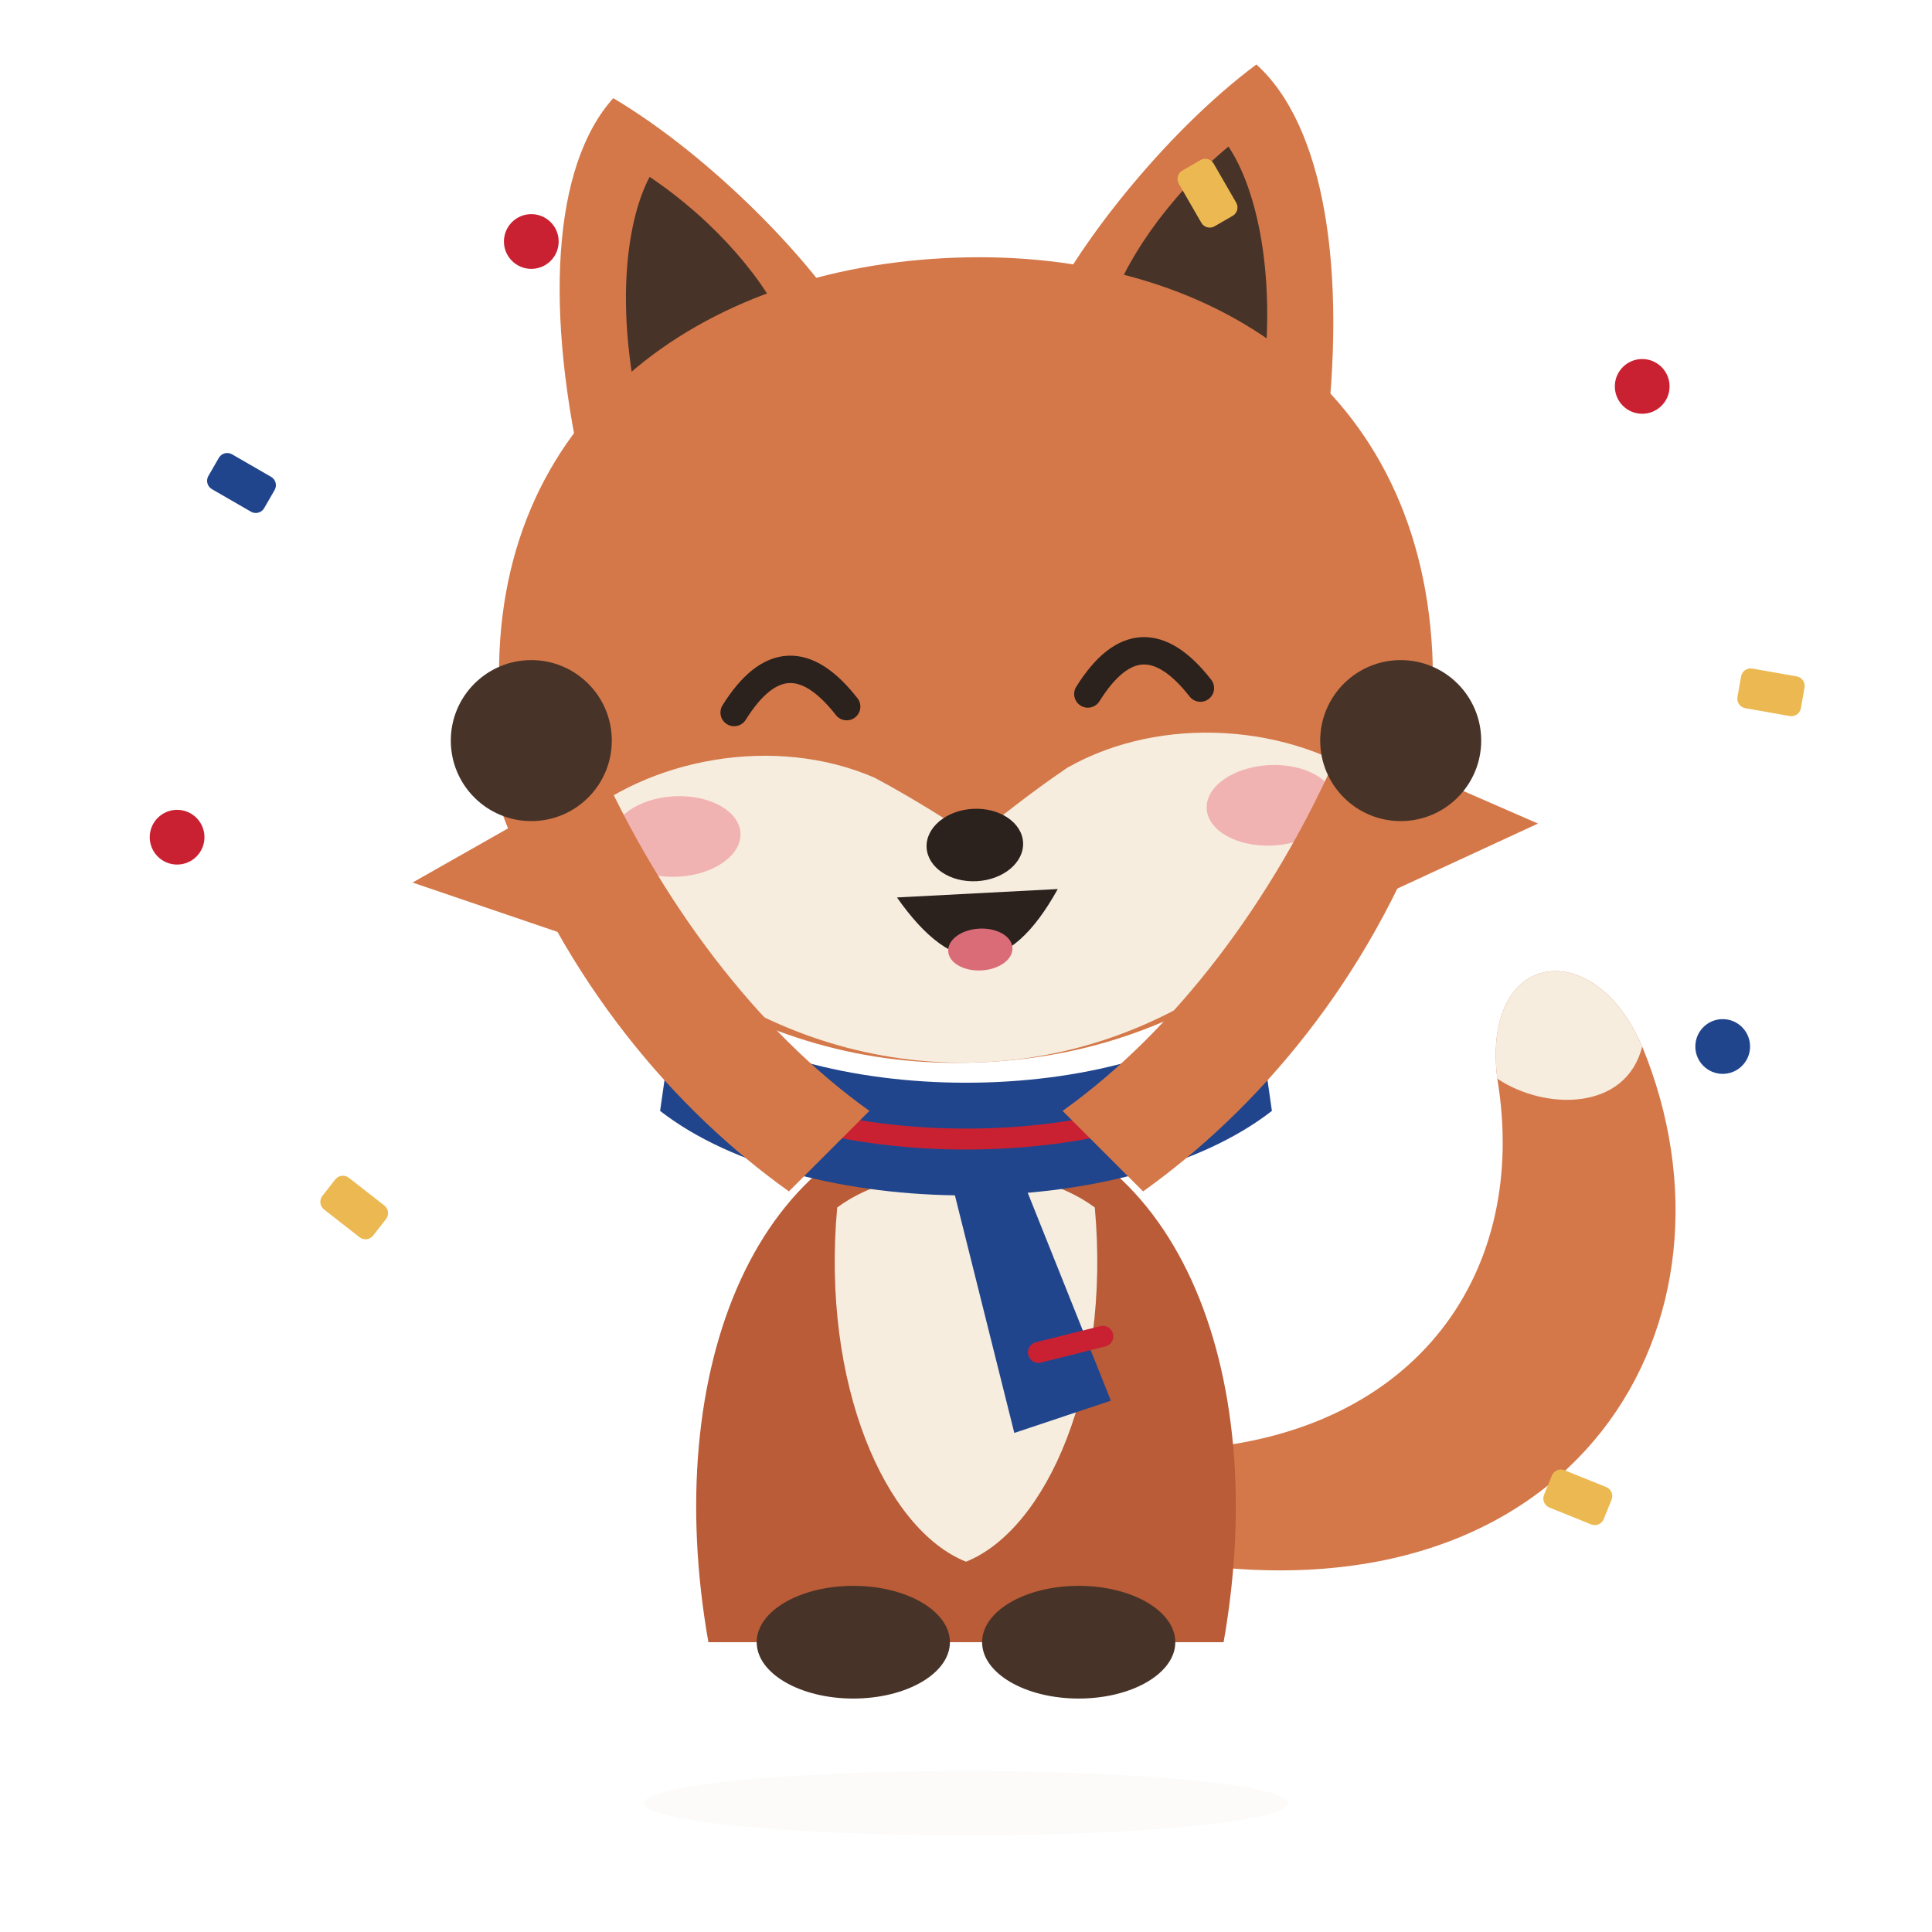
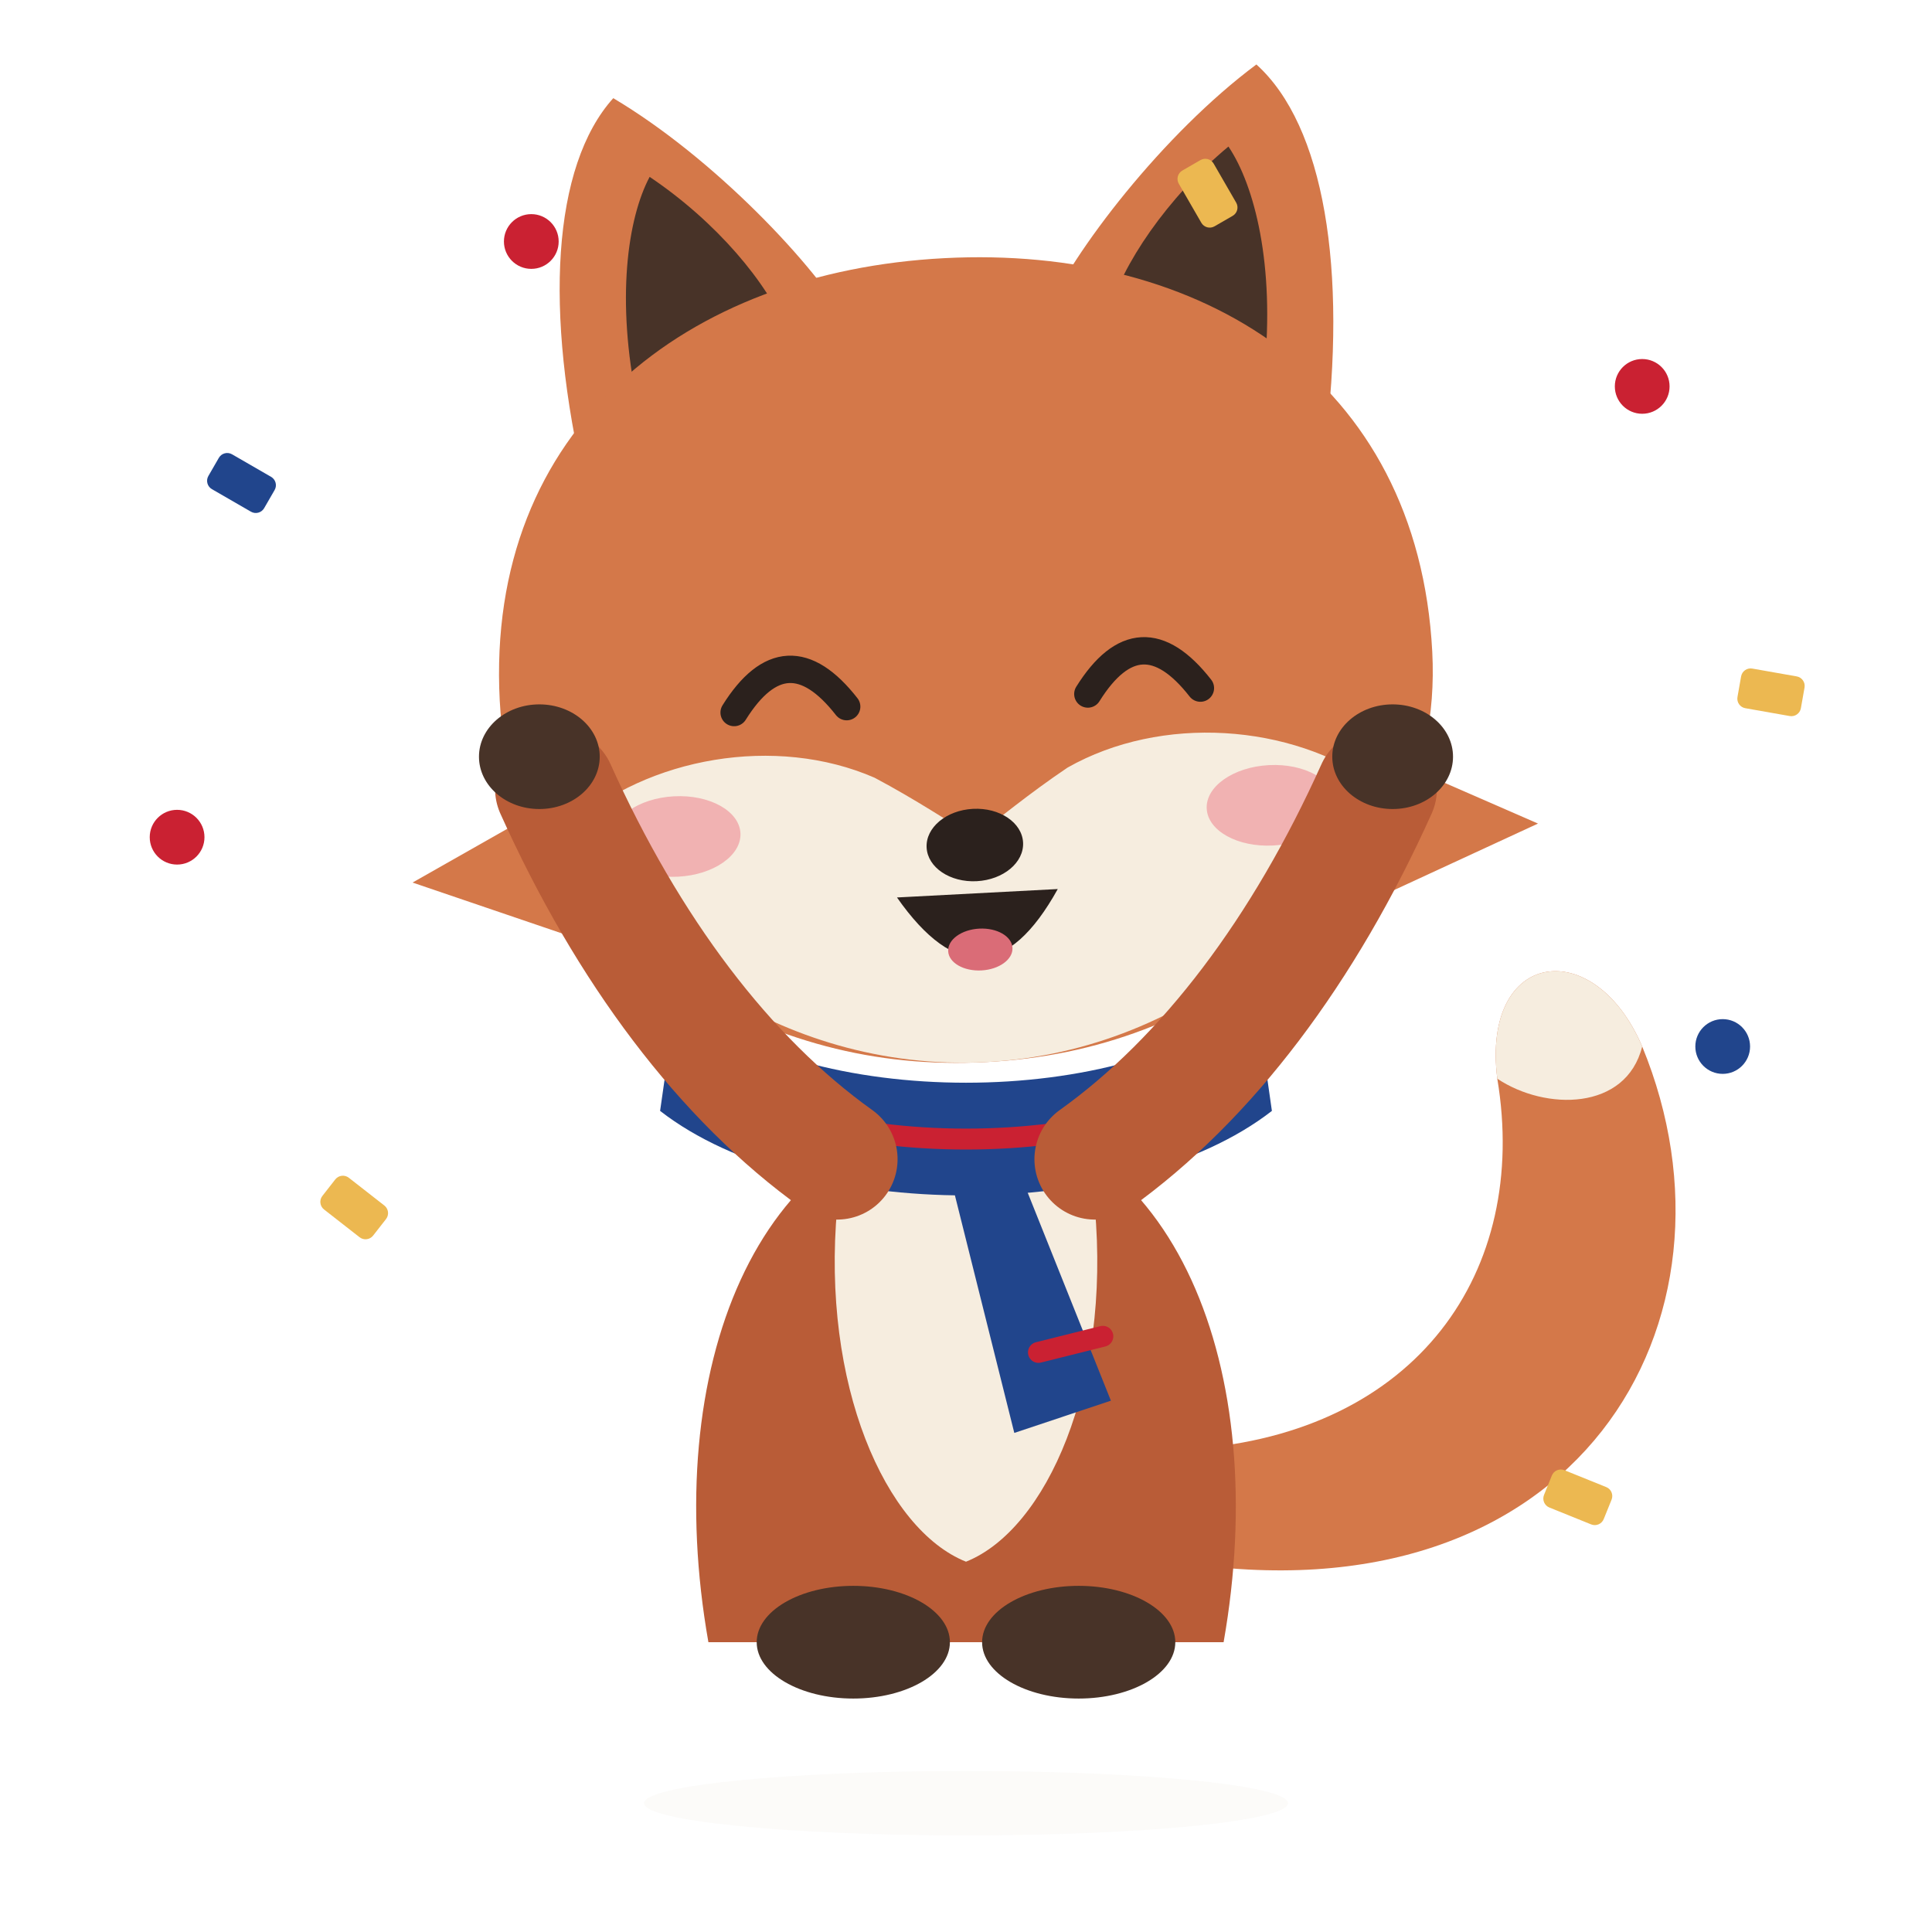
<svg xmlns="http://www.w3.org/2000/svg" viewBox="0 0 240 240">
  <path d="M80 224a40 4 0 1 0 80 0a40 4 0 1 0 -80 0Z" fill="hsl(35 30% 90%)" opacity="0.18" />
  <g transform="translate(0 -12)">
    <path d="M146 206 C196 214 218 176 204 142 C198 128 184 130 186 146 C190 170 176 190 148 192 Z" fill="hsl(20 62% 56%)" />
    <path d="M204 142 C198 128 184 130 186 146 C192 150 202 150 204 142 Z" fill="hsl(36 55% 92%)" />
    <path d="M88 216 C82 182 94 152 120 150 C146 152 158 182 152 216 Z" fill="hsl(17 54% 47%)" />
    <path d="M104 162 C112 156 128 156 136 162 C138 184 130 202 120 206 C110 202 102 184 104 162 Z" fill="hsl(36 55% 92%)" />
    <path d="M126 156 L138 186 L126 190 L118 158 Z" fill="hsl(220 62% 34%)" />
    <path d="M129 180 L137 178" fill="none" stroke="hsl(354 72% 46%)" stroke-width="2.6" stroke-linecap="round" stroke-linejoin="round" />
    <path d="M94 216a12 7 0 1 0 24 0a12 7 0 1 0 -24 0Z" fill="hsl(20 28% 22%)" />
    <path d="M122 216a12 7 0 1 0 24 0a12 7 0 1 0 -24 0Z" fill="hsl(20 28% 22%)" />
    <g transform="rotate(-3 120 96)">
      <path d="M74 70 C70 48 72 30 80 22 C92 30 104 44 108 52 Z" fill="hsl(20 62% 56%)" />
      <path d="M166 70 C170 48 168 30 160 22 C148 30 136 44 132 52 Z" fill="hsl(20 62% 56%)" />
      <path d="M81 60 C79 47 81 37 84 32 C92 38 98 46 100 52 Z" fill="hsl(20 28% 22%)" />
      <path d="M159 60 C161 47 159 37 156 32 C148 38 142 46 140 52 Z" fill="hsl(20 28% 22%)" />
      <path d="M66 110 L50 118 L70 126 Z" fill="hsl(20 62% 56%)" />
      <path d="M174 110 L190 118 L170 126 Z" fill="hsl(20 62% 56%)" />
      <path d="M62 96 C62 62 88 44 120 44 C152 44 178 62 178 96 C178 112 170 124 158 132 C146 140 134 144 120 144 C106 144 94 140 82 132 C70 124 62 112 62 96 Z" fill="hsl(20 62% 56%)" />
      <path d="M70 112 C80 104 96 102 108 108 C113 111 117 114 120 116 C123 114 127 111 132 108 C144 102 160 104 170 112 C166 126 146 144 120 144 C94 144 74 126 70 112 Z" fill="hsl(36 55% 92%)" />
      <path d="M91 99 q7 -10 14 0 M135 99 q7 -10 14 0" fill="none" stroke="hsl(20 20% 14%)" stroke-width="3.4" stroke-linecap="round" stroke-linejoin="round" />
      <path d="M75 114a8 5 0 1 0 16 0a8 5 0 1 0 -16 0Z" fill="hsl(354 75% 72%)" opacity="0.55" />
      <path d="M149 114a8 5 0 1 0 16 0a8 5 0 1 0 -16 0Z" fill="hsl(354 75% 72%)" opacity="0.55" />
      <path d="M114 117a6 4.5 0 1 0 12 0a6 4.5 0 1 0 -12 0Z" fill="hsl(20 20% 14%)" />
      <path d="M110 123 q10 16 20 0 Z" fill="hsl(20 20% 14%)" />
      <path d="M116 130a4 2.6 0 1 0 8 0a4 2.6 0 1 0 -8 0Z" fill="hsl(354 60% 64%)" />
    </g>
    <path d="M84 136 C100 150 140 150 156 136 L158 150 C140 164 100 164 82 150 Z" fill="hsl(220 62% 34%)" />
    <path d="M83 143 C100 157 140 157 157 143" fill="none" stroke="hsl(354 72% 46%)" stroke-width="2.6" stroke-linecap="round" stroke-linejoin="round" />
    <g transform="translate(0 0)">
-       <path d="M98 160 C84 150 70 134 62 112 L74 106 C82 124 94 140 108 150 Z" fill="hsl(20 62% 56%)" />
-       <path d="M56 104a10 10 0 1 0 20 0a10 10 0 1 0 -20 0Z" fill="hsl(20 28% 22%)" />
-       <path d="M142 160 C156 150 170 134 178 112 L166 106 C158 124 146 140 132 150 Z" fill="hsl(20 62% 56%)" />
-       <path d="M164 104a10 10 0 1 0 20 0a10 10 0 1 0 -20 0Z" fill="hsl(20 28% 22%)" />
+       <path d="M104 156 C90 146 78 130 69 110" fill="none" stroke="hsl(17 54% 47%)" stroke-width="15" stroke-linecap="round" />
+       <path d="M59.5 106a7.5 6.5 0 1 0 15 0a7.5 6.5 0 1 0 -15 0Z" fill="hsl(20 28% 22%)" />
+       <path d="M136 156 C150 146 162 130 171 110" fill="none" stroke="hsl(17 54% 47%)" stroke-width="15" stroke-linecap="round" />
+       <path d="M165.5 106a7.5 6.5 0 1 0 15 0a7.5 6.5 0 1 0 -15 0Z" fill="hsl(20 28% 22%)" />
    </g>
  </g>
  <rect x="26" y="57.5" width="8" height="5" rx="1.2" fill="hsl(220 62% 34%)" transform="rotate(30 30 60)" />
  <path d="M200.6 48a3.4 3.4 0 1 0 6.8 0a3.4 3.4 0 1 0 -6.8 0Z" fill="hsl(354 72% 46%)" />
  <rect x="40" y="147.5" width="8" height="5" rx="1.2" fill="hsl(40 80% 62%)" transform="rotate(38 44 150)" />
  <path d="M210.6 130a3.4 3.4 0 1 0 6.8 0a3.4 3.4 0 1 0 -6.8 0Z" fill="hsl(220 62% 34%)" />
  <rect x="146" y="21.5" width="8" height="5" rx="1.2" fill="hsl(40 80% 62%)" transform="rotate(60 150 24)" />
  <path d="M18.6 104a3.4 3.4 0 1 0 6.8 0a3.4 3.4 0 1 0 -6.8 0Z" fill="hsl(354 72% 46%)" />
  <rect x="192" y="183.5" width="8" height="5" rx="1.2" fill="hsl(40 80% 62%)" transform="rotate(22 196 186)" />
  <path d="M62.6 30a3.4 3.4 0 1 0 6.8 0a3.4 3.4 0 1 0 -6.8 0Z" fill="hsl(354 72% 46%)" />
  <rect x="216" y="83.5" width="8" height="5" rx="1.2" fill="hsl(40 80% 62%)" transform="rotate(10 220 86)" />
</svg>
